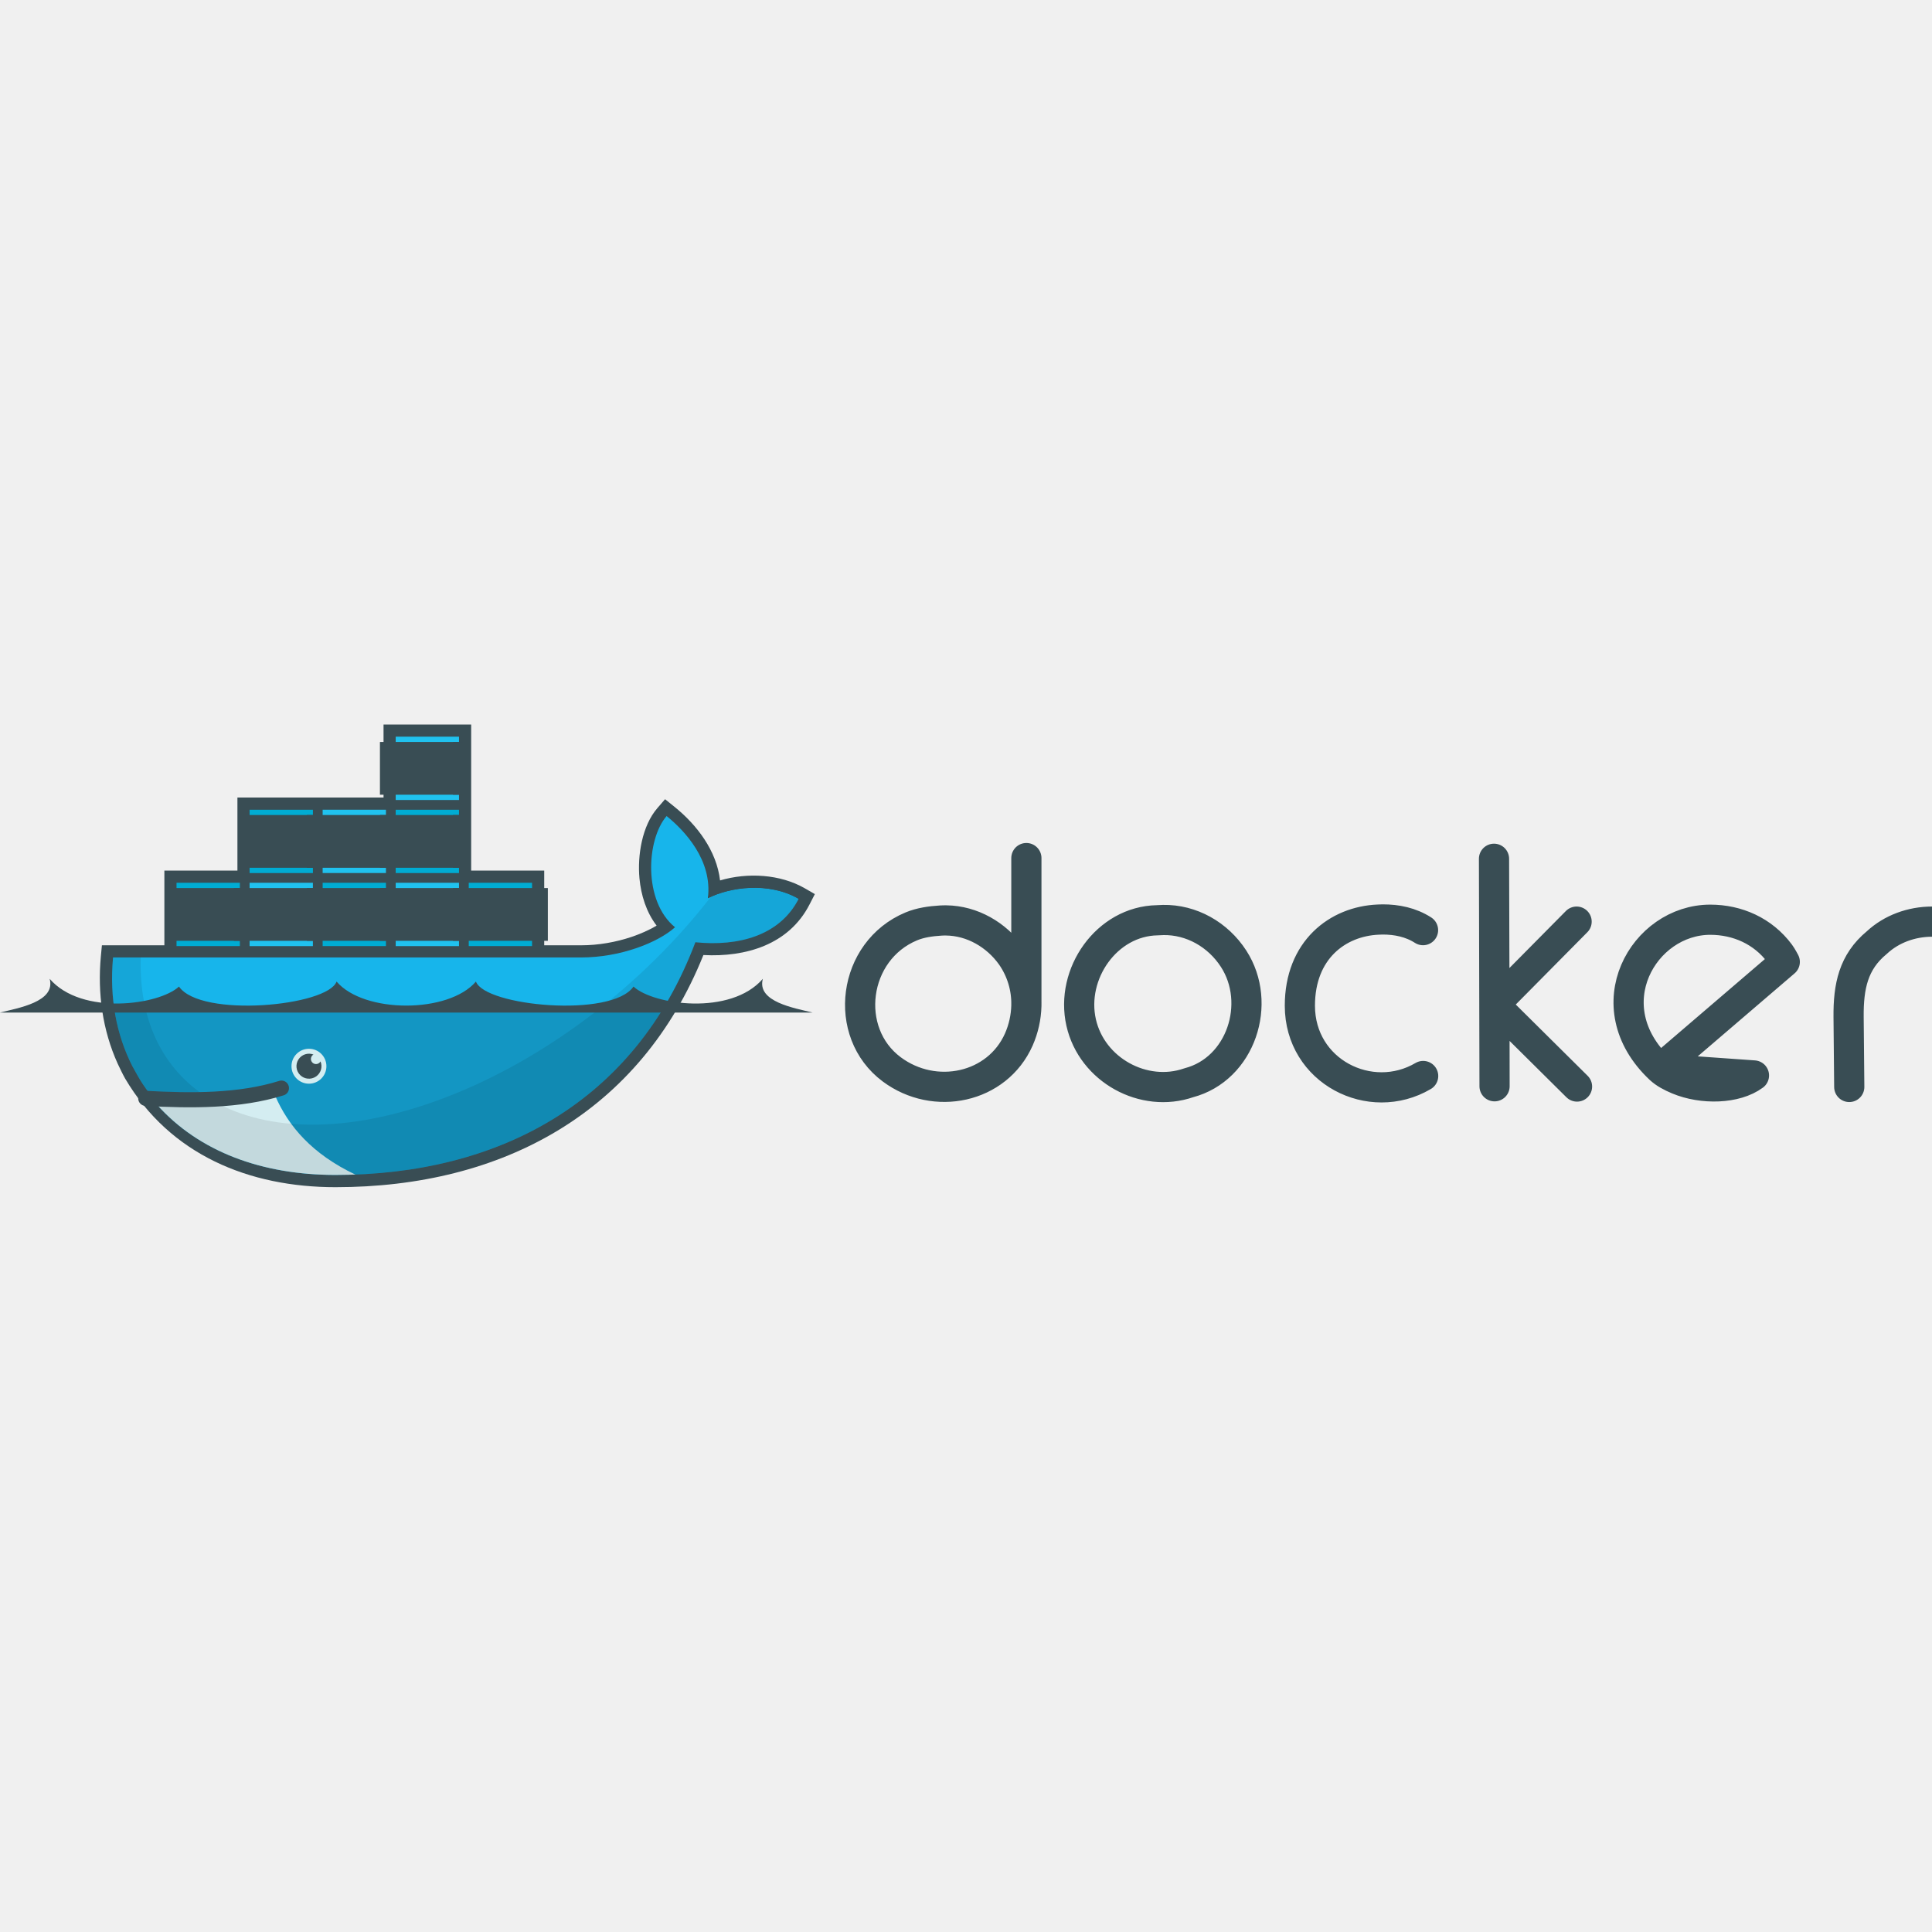
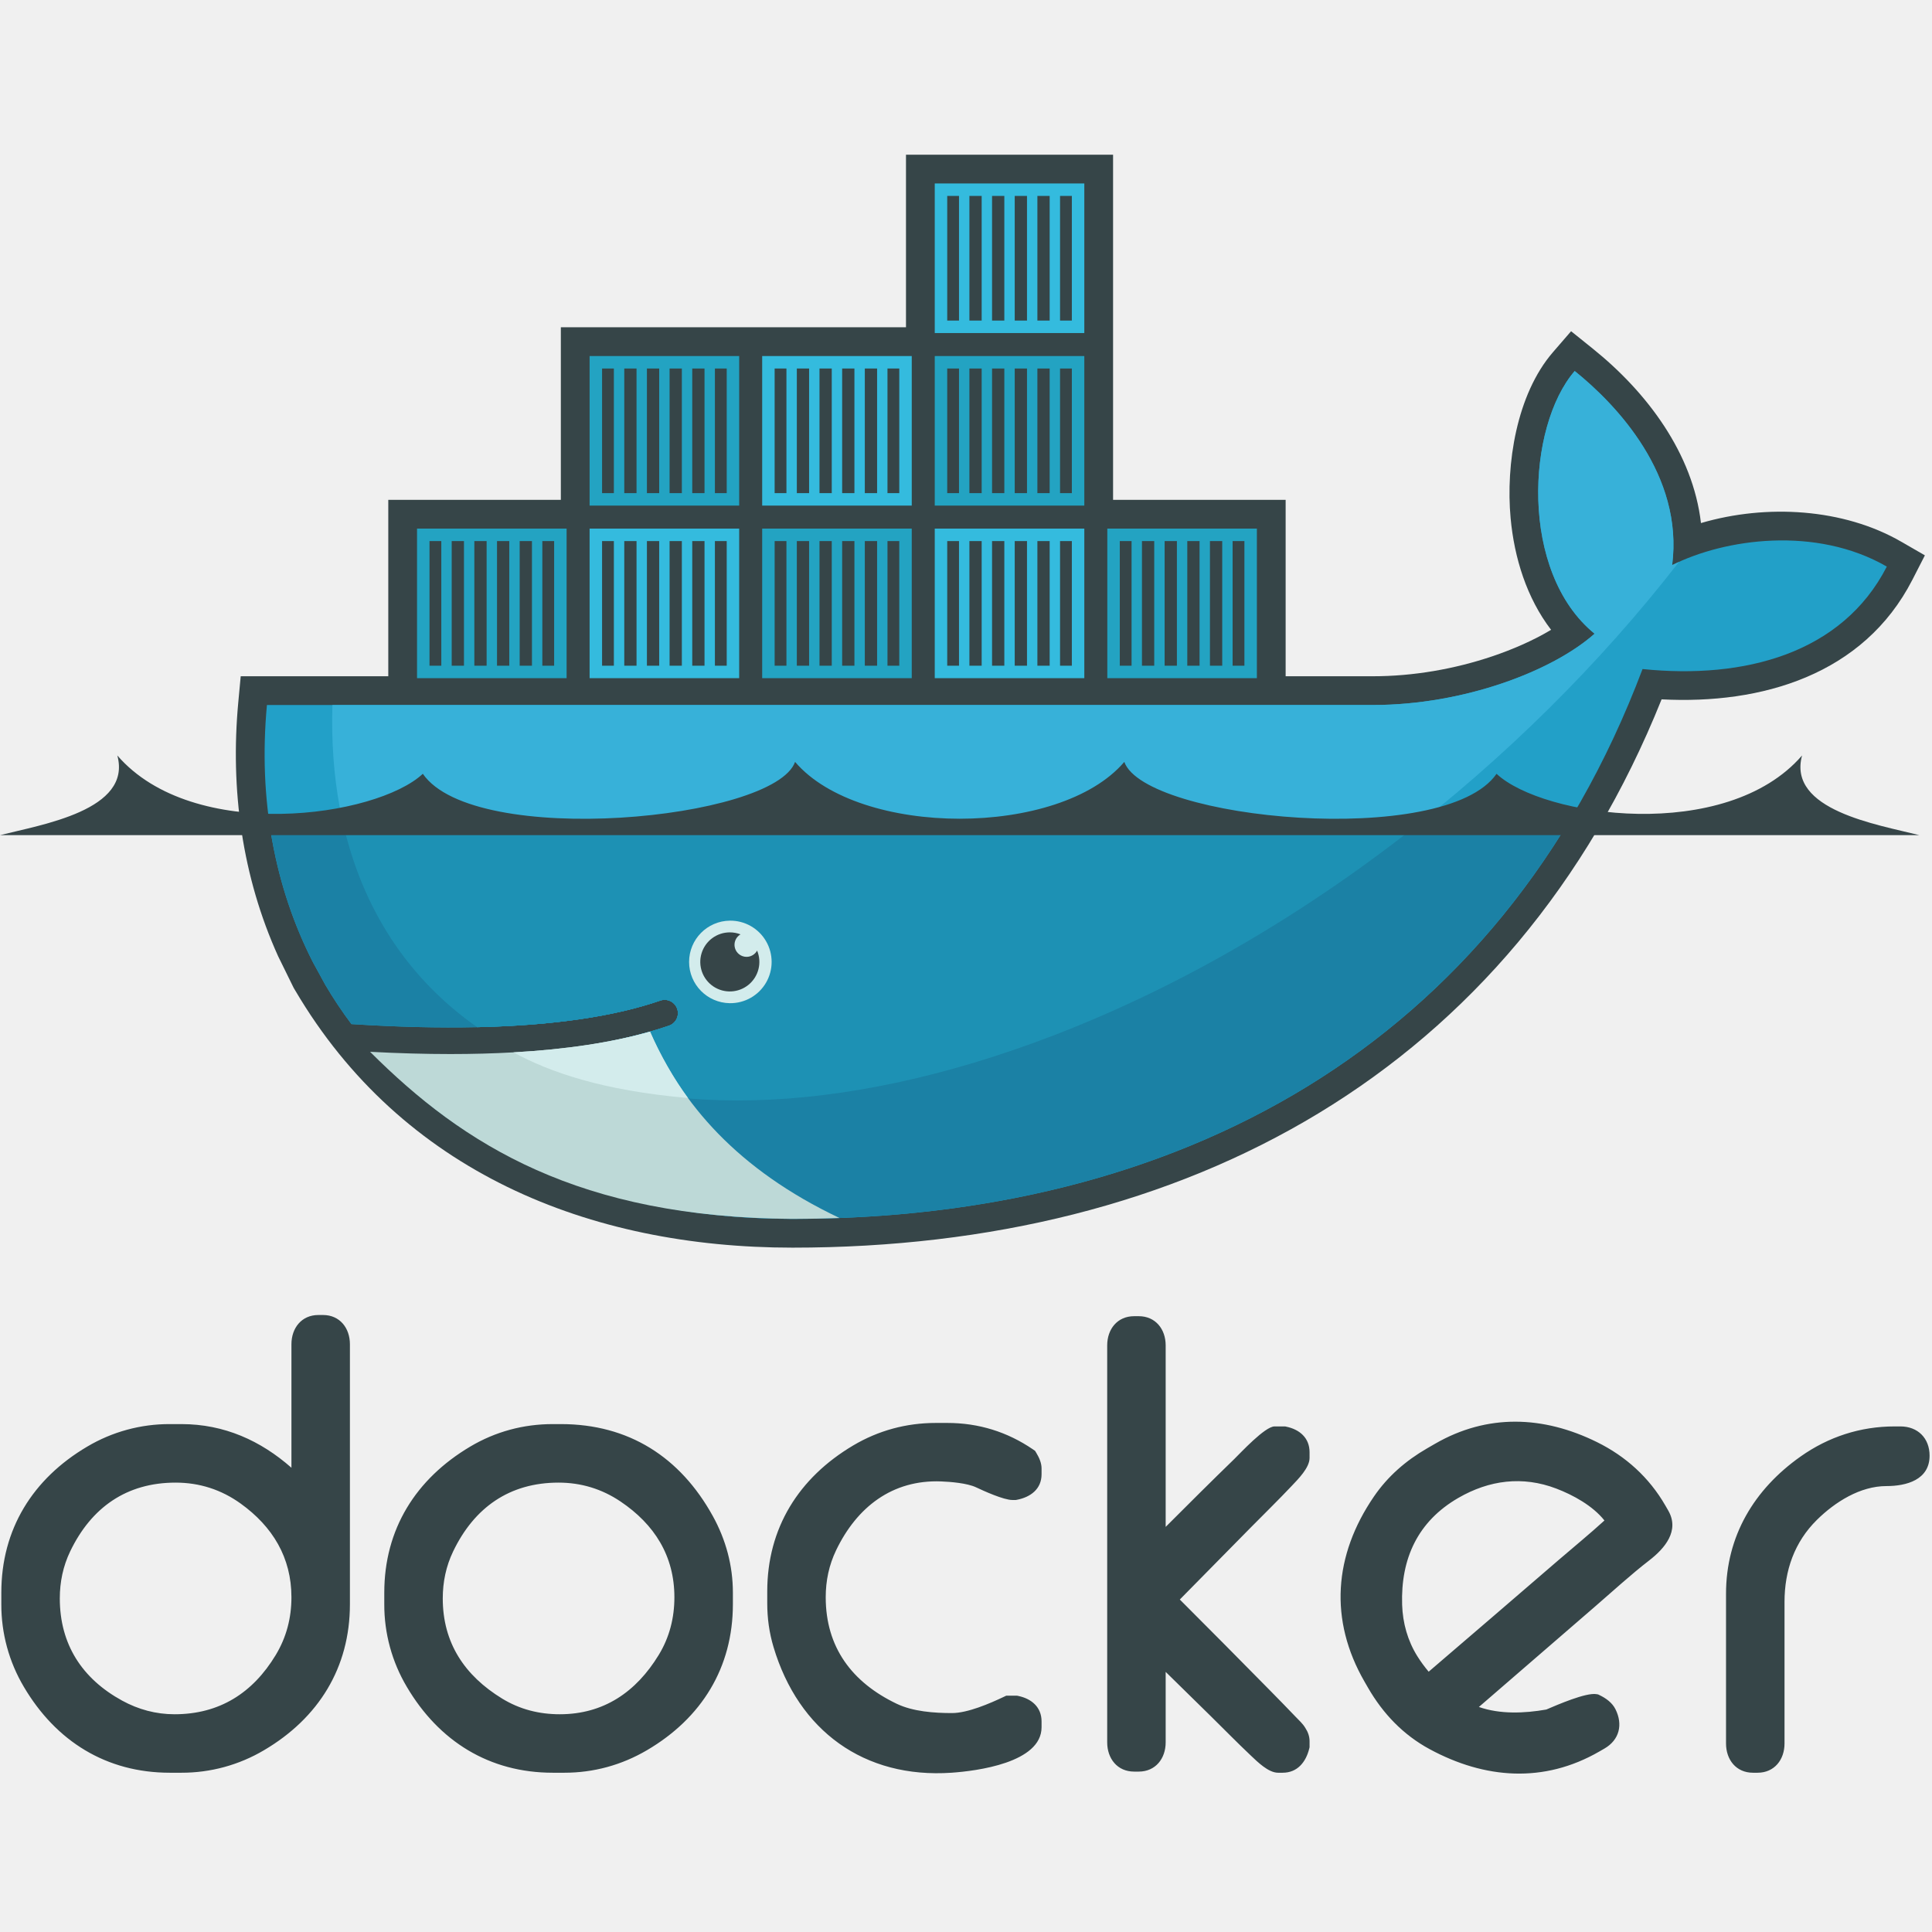
- <svg xmlns="http://www.w3.org/2000/svg" width="800px" height="800px" viewBox="0 0 64 64" fill="none">
-   <g clip-path="url(#a)">
-     <path d="m49.505 33.28.004 2.704-.018-7.536.014 4.831zm0 0 2.722-2.75m-2.722 2.75 2.736 2.713M34 33.315a2.762 2.762 0 0 0-.497-1.652c-.492-.691-1.288-1.163-2.162-1.173-.059 0-.116 0-.175.004-.346.021-.68.07-.976.193-1.948.81-2.293 3.514-.65 4.737 1.423 1.06 3.493.627 4.21-.99a2.97 2.97 0 0 0 .25-1.119zm0 0v-4.89m13.14 2.387c-.404-.26-.874-.355-1.34-.354-.05 0-.102.003-.147.005-1.346.058-2.593 1.008-2.593 2.852 0 2.18 2.337 3.357 4.084 2.329m7.845-.237 4.134-3.543s-.1-.19-.166-.277c-.556-.747-1.406-1.12-2.302-1.12-2.212 0-3.871 2.861-1.666 4.94zm0 0c.153.143.363.256.596.353.81.338 1.917.31 2.517-.134l-3.113-.22zM64 30.53c-.68.002-1.341.24-1.832.698-.773.639-.94 1.445-.931 2.463l.022 2.316m-22.735-5.53c-.063 0-.125.007-.188.008-1.678.03-2.888 1.774-2.521 3.39.357 1.575 2.078 2.508 3.564 1.993 1.732-.454 2.438-2.634 1.487-4.107-.52-.805-1.401-1.303-2.342-1.285z" stroke="#394D54" stroke-linecap="round" stroke-linejoin="round" />
-     <path d="M15.608 28.84h2.42v2.474h1.224c.565 0 1.146-.101 1.681-.282.263-.09.558-.214.818-.37-.342-.446-.516-1.009-.568-1.564-.07-.755.083-1.738.594-2.329l.254-.294.303.244c.764.613 1.405 1.47 1.519 2.446.918-.27 1.997-.206 2.807.261l.333.192-.175.341c-.685 1.338-2.117 1.752-3.517 1.678-2.096 5.219-6.657 7.69-12.187 7.69-2.858 0-5.48-1.069-6.972-3.604-.088-.157-.163-.322-.242-.484-.505-1.116-.672-2.338-.559-3.56l.035-.365h2.069V28.84h2.42v-2.42h4.84V24h2.903v4.84" fill="#394D54" />
-     <mask id="b" mask-type="alpha" maskUnits="userSpaceOnUse" x="3" y="24" width="24" height="15">
-       <path d="M8.043 24.212v4.868H5.715v2.434h-1.95c-.008.07-.014.14-.021.211-.122 1.327.11 2.55.641 3.595l.179.321c.107.192.232.373.364.55.131.175.178.272.261.39 1.406 1.58 3.503 2.34 5.923 2.34 5.36 0 9.91-2.374 11.923-7.708 1.428.146 2.798-.22 3.422-1.439-.994-.574-2.273-.39-3.01-.02l1.952-5.543-7.62 4.869h-2.434v-4.868H8.043z" fill="#ffffff" />
-     </mask>
-     <g mask="url(#b)">
-       <path d="M13.108 24.403h2.097v2.098h-2.097v-2.098z" fill="#20C2EF" />
-       <path d="M13.366 26.326v-1.748 1.748zm.314 0v-1.748 1.748zm.318 0v-1.748 1.748zm.318 0v-1.748 1.748zm.317 0v-1.748 1.748zm.315 0v-1.748 1.748z" fill="#000000" />
-       <path d="M14.948 26.326v-1.748m-1.582 1.748v-1.748 1.748zm.314 0v-1.748 1.748zm.318 0v-1.748 1.748zm.318 0v-1.748 1.748zm.317 0v-1.748 1.748z" stroke="#394D54" stroke-width="1.56" />
-       <path d="M15.528 26.5h2.097v-2.097h-2.097v2.098z" fill="#00ACD3" />
-       <path d="M15.785 24.578v1.748-1.748zm.315 0v1.748-1.748zm.318 0v1.748-1.748zm.317 0v1.748-1.748zm.318 0v1.748-1.748zm.315 0v1.748-1.748z" fill="#000000" />
-       <path d="M17.368 24.578v1.748m-1.583-1.748v1.748-1.748zm.315 0v1.748-1.748zm.318 0v1.748-1.748zm.317 0v1.748-1.748zm.318 0v1.748-1.748z" stroke="#394D54" stroke-width="1.56" />
-       <path d="M3.428 26.824h2.098v2.097H3.428v-2.097z" fill="#00ACD3" />
-       <path d="M3.428 29.243h2.098v2.098H3.428v-2.098z" fill="#20C2EF" />
-       <path d="M3.686 28.746v-1.748 1.748zm.314 0v-1.748 1.748zm.318 0v-1.748 1.748zm.318 0v-1.748 1.748zm.318 0v-1.748 1.748zm.314 0v-1.748 1.748z" fill="#000000" />
-       <path d="M5.268 28.746v-1.748m-1.582 1.748v-1.748 1.748zm.314 0v-1.748 1.748zm.318 0v-1.748 1.748zm.318 0v-1.748 1.748zm.318 0v-1.748 1.748z" stroke="#394D54" stroke-width="1.56" />
-       <path d="M3.686 31.166v-1.748 1.748zm.314 0v-1.748 1.748zm.318 0v-1.748 1.748zm.318 0v-1.748 1.748zm.318 0v-1.748 1.748zm.314 0v-1.748 1.748z" fill="#000000" />
-       <path d="M5.268 31.166v-1.748m-1.582 1.748v-1.748 1.748zm.314 0v-1.748 1.748zm.318 0v-1.748 1.748zm.318 0v-1.748 1.748zm.318 0v-1.748 1.748z" stroke="#394D54" stroke-width="1.56" />
-       <path d="M5.848 31.34h2.098v-2.097H5.848v2.097z" fill="#00ACD3" />
-       <path d="M5.848 28.92h2.098v-2.097H5.848v2.097z" fill="#20C2EF" />
-       <path d="M6.106 29.418v1.748-1.748zm.314 0v1.748-1.748zm.318 0v1.748-1.748zm.318 0v1.748-1.748zm.318 0v1.748-1.748zm.314 0v1.748-1.748z" fill="#000000" />
-       <path d="M7.688 29.418v1.748m-1.582-1.748v1.748-1.748zm.314 0v1.748-1.748zm.318 0v1.748-1.748zm.318 0v1.748-1.748zm.318 0v1.748-1.748z" stroke="#394D54" stroke-width="1.56" />
-       <path d="M6.106 26.998v1.748-1.748zm.314 0v1.748-1.748zm.318 0v1.748-1.748zm.318 0v1.748-1.748zm.318 0v1.748-1.748zm.314 0v1.748-1.748z" fill="#000000" />
-       <path d="M7.688 26.998v1.748m-1.582-1.748v1.748-1.748zm.314 0v1.748-1.748zm.318 0v1.748-1.748zm.318 0v1.748-1.748zm.318 0v1.748-1.748z" stroke="#394D54" stroke-width="1.56" />
-       <path d="M8.268 26.824h2.098v2.097H8.268v-2.097z" fill="#00ACD3" />
-       <path d="M8.268 29.243h2.097v2.098H8.268v-2.098z" fill="#20C2EF" />
-       <path d="M8.526 28.746v-1.748 1.748zm.314 0v-1.748 1.748zm.318 0v-1.748 1.748zm.318 0v-1.748 1.748zm.318 0v-1.748 1.748zm.314 0v-1.748 1.748z" fill="#000000" />
-       <path d="M10.108 28.746v-1.748m-1.582 1.748v-1.748 1.748zm.314 0v-1.748 1.748zm.318 0v-1.748 1.748zm.318 0v-1.748 1.748zm.318 0v-1.748 1.748z" stroke="#394D54" stroke-width="1.56" />
-       <path d="M8.526 31.166v-1.748 1.748zm.314 0v-1.748 1.748zm.318 0v-1.748 1.748zm.318 0v-1.748 1.748zm.318 0v-1.748 1.748zm.314 0v-1.748 1.748z" fill="#000000" />
-       <path d="M10.108 31.166v-1.748m-1.582 1.748v-1.748 1.748zm.314 0v-1.748 1.748zm.318 0v-1.748 1.748zm.318 0v-1.748 1.748zm.318 0v-1.748 1.748z" stroke="#394D54" stroke-width="1.56" />
-       <path d="M10.688 31.34h2.097v-2.097h-2.097v2.097z" fill="#00ACD3" />
-       <path d="M10.688 28.92h2.097v-2.097h-2.097v2.097z" fill="#20C2EF" />
-       <path d="M10.946 29.418v1.748-1.748zm.314 0v1.748-1.748zm.318 0v1.748-1.748zm.318 0v1.748-1.748zm.317 0v1.748-1.748zm.315 0v1.748-1.748z" fill="#000000" />
-       <path d="M12.528 29.418v1.748m-1.582-1.748v1.748-1.748zm.314 0v1.748-1.748zm.318 0v1.748-1.748zm.318 0v1.748-1.748zm.317 0v1.748-1.748z" stroke="#394D54" stroke-width="1.56" />
-       <path d="M10.946 26.998v1.748-1.748zm.314 0v1.748-1.748zm.318 0v1.748-1.748zm.318 0v1.748-1.748zm.317 0v1.748-1.748zm.315 0v1.748-1.748z" fill="#000000" />
-       <path d="M12.528 26.998v1.748m-1.582-1.748v1.748-1.748zm.314 0v1.748-1.748zm.318 0v1.748-1.748zm.318 0v1.748-1.748zm.317 0v1.748-1.748z" stroke="#394D54" stroke-width="1.56" />
-       <path d="M13.108 26.824h2.097v2.097h-2.097v-2.097z" fill="#00ACD3" />
-       <path d="M13.108 29.243h2.097v2.098h-2.097v-2.098z" fill="#20C2EF" />
-       <path d="M13.366 28.746v-1.748 1.748zm.314 0v-1.748 1.748zm.318 0v-1.748 1.748zm.318 0v-1.748 1.748zm.317 0v-1.748 1.748zm.315 0v-1.748 1.748z" fill="#000000" />
-       <path d="M14.948 28.746v-1.748m-1.582 1.748v-1.748 1.748zm.314 0v-1.748 1.748zm.318 0v-1.748 1.748zm.318 0v-1.748 1.748zm.317 0v-1.748 1.748z" stroke="#394D54" stroke-width="1.56" />
-       <path d="M13.366 31.166v-1.748 1.748zm.314 0v-1.748 1.748zm.318 0v-1.748 1.748zm.318 0v-1.748 1.748zm.317 0v-1.748 1.748zm.315 0v-1.748 1.748z" fill="#000000" />
-       <path d="M14.948 31.166v-1.748m-1.582 1.748v-1.748 1.748zm.314 0v-1.748 1.748zm.318 0v-1.748 1.748zm.318 0v-1.748 1.748zm.317 0v-1.748 1.748z" stroke="#394D54" stroke-width="1.56" />
-       <path d="M15.528 31.34h2.097v-2.097h-2.097v2.097z" fill="#00ACD3" />
-       <path d="M15.528 28.92h2.097v-2.097h-2.097v2.097z" fill="#20C2EF" />
-       <path d="M15.785 29.418v1.748-1.748zm.315 0v1.748-1.748zm.318 0v1.748-1.748zm.317 0v1.748-1.748zm.318 0v1.748-1.748zm.315 0v1.748-1.748z" fill="#000000" />
-       <path d="M17.368 29.418v1.748m-1.583-1.748v1.748-1.748zm.315 0v1.748-1.748zm.318 0v1.748-1.748zm.317 0v1.748-1.748zm.318 0v1.748-1.748z" stroke="#394D54" stroke-width="1.56" />
-       <path d="M15.785 26.998v1.748-1.748zm.315 0v1.748-1.748zm.318 0v1.748-1.748zm.317 0v1.748-1.748zm.318 0v1.748-1.748zm.315 0v1.748-1.748z" fill="#000000" />
-       <path d="M17.368 26.998v1.748m-1.583-1.748v1.748-1.748zm.315 0v1.748-1.748zm.318 0v1.748-1.748zm.317 0v1.748-1.748zm.318 0v1.748-1.748z" stroke="#394D54" stroke-width="1.56" />
-     </g>
-     <mask id="c" mask-type="alpha" maskUnits="userSpaceOnUse" x="3" y="24" width="24" height="15">
-       <path d="M8.043 24.212v4.868H5.715v2.434h-1.95c-.008.07-.014.14-.021.211-.122 1.327.11 2.55.641 3.595l.179.321c.107.192.232.373.364.55.131.175.178.272.261.39 1.406 1.58 3.503 2.34 5.923 2.34 5.36 0 9.91-2.374 11.923-7.708 1.428.146 2.798-.22 3.422-1.439-.994-.574-2.273-.39-3.01-.02l1.952-5.543-7.62 4.869h-2.434v-4.868H8.043z" fill="#ffffff" />
-     </mask>
-     <g mask="url(#c)">
-       <path d="M23.449 29.755c.162-1.261-.782-2.252-1.367-2.722-.674.78-.78 2.823.279 3.684-.59.524-1.835 1-3.109 1H3.598c-.124 1.33 0 7.734 0 7.734h22.965l-.104-9.675c-.995-.574-2.274-.391-3.01-.021" fill="#17B5EB" />
-     </g>
-     <mask id="d" mask-type="alpha" maskUnits="userSpaceOnUse" x="3" y="24" width="24" height="15">
-       <path d="M8.043 24.212v4.868H5.715v2.434h-1.95c-.008.07-.014.14-.021.211-.122 1.327.11 2.55.641 3.595l.179.321c.107.192.232.373.364.55.131.175.178.272.261.39 1.406 1.58 3.503 2.34 5.923 2.34 5.36 0 9.91-2.374 11.923-7.708 1.428.146 2.798-.22 3.422-1.439-.994-.574-2.273-.39-3.01-.02l1.952-5.543-7.62 4.869h-2.434v-4.868H8.043z" fill="#ffffff" />
-     </mask>
-     <g mask="url(#d)">
-       <path d="M3.598 33.419v6.032h22.965v-6.032" fill="#000000" fill-opacity=".17" />
-     </g>
-     <mask id="e" mask-type="alpha" maskUnits="userSpaceOnUse" x="3" y="24" width="24" height="15">
-       <path d="M8.043 24.212v4.868H5.715v2.434h-1.95c-.008.07-.014.14-.021.211-.122 1.327.11 2.55.641 3.595l.179.321c.107.192.232.373.364.55.131.175.178.272.261.39 1.406 1.58 3.503 2.34 5.923 2.34 5.36 0 9.91-2.374 11.923-7.708 1.428.146 2.798-.22 3.422-1.439-.994-.574-2.273-.39-3.01-.02l1.952-5.543-7.62 4.869h-2.434v-4.868H8.043z" fill="#ffffff" />
-     </mask>
-     <g mask="url(#e)">
-       <path d="M11.772 38.91c-1.433-.68-2.22-1.604-2.657-2.613l-4.353.19 2.223 2.964 4.787-.54z" fill="#D4EDF1" />
-     </g>
-     <mask id="f" mask-type="alpha" maskUnits="userSpaceOnUse" x="3" y="24" width="24" height="15">
-       <path d="M8.043 24.212v4.868H5.715v2.434h-1.95c-.008.07-.014.14-.021.211-.122 1.327.11 2.55.641 3.595l.179.321c.107.192.232.373.364.55.131.175.178.272.261.39 1.406 1.58 3.503 2.34 5.923 2.34 5.36 0 9.91-2.374 11.923-7.708 1.428.146 2.798-.22 3.422-1.439-.994-.574-2.273-.39-3.01-.02l1.952-5.543-7.62 4.869h-2.434v-4.868H8.043z" fill="#ffffff" />
-     </mask>
-     <g mask="url(#f)">
-       <path d="M23.547 29.708v.003c-2.208 2.846-5.374 5.332-8.774 6.638-3.032 1.165-5.676 1.17-7.5.235-.197-.111-.39-.235-.583-.351-1.337-.935-2.09-2.48-2.027-4.518H3.598v7.736h22.965V29.29h-2.645l-.37.417z" fill="#000000" fill-opacity=".085" />
-     </g>
-     <path d="M4.828 36.385c1.5.082 3.1.097 4.495-.34" stroke="#394D54" stroke-width=".5" stroke-linecap="round" />
-     <path d="M10.813 35.32a.578.578 0 1 1-1.157 0 .578.578 0 0 1 1.157 0z" fill="#D4EDF1" />
-     <path d="M10.384 34.933a.169.169 0 1 0 .233.227.414.414 0 1 1-.233-.227zM0 33.542h26.915c-.586-.149-1.854-.35-1.645-1.118-1.065 1.233-3.635.865-4.284.257-.722 1.048-4.927.65-5.22-.166-.905 1.062-3.711 1.062-4.617 0-.293.816-4.497 1.214-5.22.166-.648.608-3.218.976-4.284-.257.21.768-1.059.97-1.645 1.118z" fill="#394D54" />
+ <svg xmlns="http://www.w3.org/2000/svg" width="800px" height="800px" viewBox="0 -20.5 256 256">
+   <g fill="none" fill-rule="evenodd">
+     <path d="M38.617 173.984v-16.362c0-2.15 1.344-3.877 3.57-3.877h.616c2.225 0 3.563 1.729 3.563 3.877v34.447c0 8.4-4.15 15.084-11.382 19.342a21.374 21.374 0 0 1-10.945 2.985h-1.537c-8.402 0-15.077-4.153-19.342-11.38a21.314 21.314 0 0 1-2.984-10.947v-1.535c0-8.403 4.152-15.083 11.378-19.349a21.298 21.298 0 0 1 10.948-2.985h1.537c5.686 0 10.51 2.204 14.578 5.784zM7.924 191.3c0 6.068 2.941 10.63 8.258 13.54 2.15 1.176 4.484 1.808 6.937 1.808 5.956 0 10.374-2.81 13.421-7.857 1.417-2.348 2.077-4.917 2.077-7.648 0-5.26-2.49-9.365-6.729-12.414-2.57-1.848-5.463-2.775-8.618-2.775-6.492 0-11.164 3.28-13.968 9.106-.946 1.97-1.378 4.061-1.378 6.24zm65.324-23.1h1.074c8.978 0 15.806 4.355 20.133 12.192 1.73 3.135 2.656 6.557 2.656 10.142v1.535c0 8.4-4.142 15.093-11.385 19.343-3.353 1.967-7.057 2.984-10.943 2.984h-1.535c-8.402 0-15.079-4.153-19.342-11.38a21.316 21.316 0 0 1-2.987-10.947v-1.535c0-8.404 4.169-15.062 11.377-19.347 3.351-1.991 7.058-2.987 10.952-2.987zm-14.58 23.1c0 5.89 2.89 10.223 7.865 13.27 2.336 1.43 4.909 2.078 7.638 2.078 5.82 0 10.122-2.951 13.116-7.863 1.428-2.342 2.074-4.915 2.074-7.642 0-5.477-2.638-9.661-7.148-12.693-2.471-1.663-5.222-2.496-8.198-2.496-6.492 0-11.164 3.28-13.967 9.106-.948 1.97-1.38 4.061-1.38 6.24zm70.656-14.727c-1.17-.548-3.36-.73-4.624-.778-6.474-.244-11.158 3.402-13.906 9.113-.949 1.97-1.382 4.055-1.382 6.235 0 6.637 3.485 11.284 9.409 14.117 2.164 1.034 4.958 1.23 7.323 1.23 2.08 0 5.02-1.274 6.866-2.151l.32-.152h1.433l.158.032c1.762.367 3.092 1.484 3.092 3.38v.767c0 4.718-8.622 5.798-11.912 6.028-11.61.803-20.293-5.573-23.603-16.647-.575-1.923-.834-3.833-.834-5.837v-1.533c0-8.403 4.17-15.059 11.377-19.34 3.351-1.99 7.057-2.99 10.95-2.99h1.536c4.13 0 7.934 1.173 11.344 3.502l.28.194.177.292c.368.61.685 1.316.685 2.042v.767c0 1.978-1.48 3.042-3.266 3.386l-.148.026h-.458c-1.156 0-3.785-1.197-4.817-1.683zm25.134 5.247c3.01-3.014 6.03-6.022 9.085-8.986.851-.827 4.074-4.327 5.343-4.327h1.388l.158.033c1.768.367 3.092 1.486 3.092 3.386v.766c0 1.296-1.518 2.802-2.355 3.689-1.78 1.887-3.654 3.712-5.476 5.56l-9.362 9.504c4.031 4.04 8.058 8.083 12.056 12.154a313.304 313.304 0 0 1 3.301 3.396c.385.405.953.909 1.276 1.47.347.526.56 1.119.56 1.752v.8l-.045.185c-.435 1.768-1.557 3.194-3.516 3.194h-.617c-1.282 0-2.73-1.45-3.608-2.279-1.81-1.706-3.557-3.5-5.331-5.243l-5.949-5.84v9.334c0 2.15-1.346 3.878-3.569 3.878h-.61c-2.226 0-3.57-1.728-3.57-3.878v-52.596c0-2.15 1.345-3.87 3.57-3.87h.61c2.223 0 3.569 1.72 3.569 3.87v24.048zm96.577-13.313h.77c2.324 0 3.875 1.566 3.875 3.877 0 3.208-3.067 4.029-5.72 4.029-3.48 0-6.803 2.107-9.202 4.47-2.991 2.949-4.3 6.726-4.3 10.878v18.759c0 2.15-1.343 3.876-3.57 3.876h-.612c-2.227 0-3.569-1.725-3.569-3.876v-19.836c0-7.617 3.708-13.835 9.89-18.196 3.691-2.605 7.919-3.98 12.438-3.98zm-55.074 37.176c2.82.985 6.035.844 8.928.34 1.48-.629 5.264-2.28 6.656-2.038l.217.037.2.098c.85.412 1.661.995 2.095 1.86 1.014 2.027.527 4.065-1.465 5.216l-.663.383c-7.35 4.242-15.168 3.654-22.495-.308-3.503-1.894-6.183-4.705-8.16-8.132l-.462-.801c-4.719-8.172-4.082-16.768 1.24-24.539 1.837-2.686 4.238-4.761 7.045-6.384l1.062-.613c6.922-3.996 14.341-3.722 21.45-.215 3.823 1.886 6.92 4.697 9.054 8.394l.384.666c1.55 2.686-.458 5.026-2.531 6.626-2.406 1.856-4.835 4.09-7.141 6.08-5.142 4.439-10.276 8.888-15.414 13.33zm-6.655-4.674c5.75-4.93 11.502-9.865 17.237-14.816 1.96-1.69 4.109-3.444 6.053-5.221-1.56-1.966-4.166-3.383-6.38-4.228-4.47-1.703-8.877-1.131-12.976 1.235-5.365 3.098-7.65 8.031-7.45 14.17.08 2.418.73 4.748 2.013 6.805.452.725.957 1.406 1.503 2.055zM147.488 45.732h22.866v23.375h11.561c5.34 0 10.831-.951 15.887-2.664 2.485-.843 5.273-2.015 7.724-3.49-3.228-4.214-4.876-9.535-5.36-14.78-.66-7.135.78-16.421 5.608-22.005l2.404-2.78 2.864 2.303c7.211 5.793 13.276 13.889 14.345 23.118 8.683-2.554 18.878-1.95 26.531 2.467l3.14 1.812-1.652 3.226C246.933 68.946 233.4 72.86 220.17 72.167c-19.797 49.309-62.898 72.653-115.157 72.653-27 0-51.77-10.093-65.876-34.047l-.231-.39-2.055-4.182c-4.768-10.544-6.352-22.095-5.278-33.637l.323-3.457H51.45V45.732h22.865V22.866h45.733V0h27.44v45.732" fill="#364548" />
+     <path d="M221.57 54.38c1.533-11.916-7.384-21.275-12.914-25.719-6.373 7.368-7.363 26.678 2.635 34.808-5.58 4.956-17.337 9.448-29.376 9.448H35.37c-1.17 12.567 1.036 24.14 6.075 34.045l1.667 3.05a56.536 56.536 0 0 0 3.455 5.184c6.025.387 11.58.52 16.662.408h.002c9.987-.22 18.136-1.4 24.312-3.54a1.761 1.761 0 0 1 1.153 3.326c-.822.286-1.678.552-2.562.805h-.003c-4.863 1.389-10.078 2.323-16.806 2.738.4.007-.416.06-.418.06-.229.015-.517.048-.747.06-2.648.149-5.506.18-8.428.18-3.196 0-6.343-.06-9.862-.24l-.09.06c12.21 13.724 31.302 21.955 55.234 21.955 50.648 0 93.608-22.452 112.632-72.857 13.496 1.385 26.467-2.057 32.367-13.575-9.398-5.423-21.484-3.694-28.443-.196" fill="#22A0C8" />
+     <path d="M221.57 54.38c1.533-11.916-7.384-21.275-12.914-25.719-6.373 7.368-7.363 26.678 2.635 34.808-5.58 4.956-17.337 9.448-29.376 9.448H44.048c-.598 19.246 6.544 33.855 19.18 42.687h.003c9.987-.22 18.136-1.4 24.312-3.54a1.761 1.761 0 0 1 1.153 3.326c-.822.286-1.678.552-2.562.805h-.003c-4.863 1.389-10.526 2.443-17.254 2.858-.002 0-.163-.155-.165-.155 17.237 8.842 42.23 8.81 70.885-2.197 32.13-12.344 62.029-35.86 82.89-62.757-.314.142-.62.287-.917.436" fill="#37B1D9" />
+     <path d="M35.645 88.186c.91 6.732 2.88 13.035 5.8 18.776l1.667 3.05a56.432 56.432 0 0 0 3.455 5.184c6.026.387 11.581.52 16.664.408 9.987-.22 18.136-1.4 24.312-3.54a1.761 1.761 0 0 1 1.153 3.326c-.822.286-1.678.552-2.562.805h-.003c-4.863 1.389-10.496 2.383-17.224 2.799-.231.014-.634.017-.867.03-2.646.148-5.475.239-8.398.239-3.195 0-6.463-.061-9.98-.24 12.21 13.724 31.42 21.985 55.352 21.985 43.36 0 81.084-16.458 102.979-52.822H35.645" fill="#1B81A5" />
+     <path d="M45.367 88.186c2.592 11.82 8.821 21.099 17.864 27.418 9.987-.22 18.136-1.4 24.312-3.54a1.761 1.761 0 0 1 1.153 3.326c-.822.286-1.678.552-2.562.805h-.003c-4.863 1.389-10.615 2.383-17.344 2.799 17.236 8.84 42.157 8.713 70.81-2.293 17.334-6.66 34.017-16.574 48.984-28.515H45.367" fill="#1D91B4" />
+     <path d="M55.26 49.543h19.818v19.818H55.26V49.543zm1.651 1.652h1.564V67.71h-1.564V51.195zm2.94 0h1.627V67.71h-1.626V51.195zm3.002 0h1.627V67.71h-1.627V51.195zm3.004 0h1.626V67.71h-1.626V51.195zm3.003 0h1.626V67.71H68.86V51.195zm3.002 0h1.565V67.71h-1.565V51.195zM78.126 26.677h19.819v19.817h-19.82V26.677zm1.652 1.652h1.563v16.514h-1.563V28.329zm2.94 0h1.626v16.514h-1.625V28.329zm3.002 0h1.626v16.514H85.72V28.329zm3.003 0h1.626v16.514h-1.626V28.329zm3.003 0h1.627v16.514h-1.627V28.329zm3.002 0h1.566v16.514h-1.566V28.329z" fill="#23A3C2" />
+     <path d="M78.126 49.543h19.819v19.818h-19.82V49.543zm1.652 1.652h1.563V67.71h-1.563V51.195zm2.94 0h1.626V67.71h-1.625V51.195zm3.002 0h1.626V67.71H85.72V51.195zm3.003 0h1.626V67.71h-1.626V51.195zm3.003 0h1.627V67.71h-1.627V51.195zm3.002 0h1.566V67.71h-1.566V51.195z" fill="#34BBDE" />
+     <path d="M100.993 49.543h19.818v19.818h-19.818V49.543zm1.651 1.652h1.563V67.71h-1.563V51.195zm2.94 0h1.626V67.71h-1.626V51.195zm3.003 0h1.626V67.71h-1.626V51.195zm3.003 0h1.626V67.71h-1.626V51.195zm3.002 0h1.628V67.71h-1.628V51.195zm3.003 0h1.564V67.71h-1.564V51.195z" fill="#23A3C2" />
+     <path d="M100.993 26.677h19.818v19.817h-19.818V26.677zm1.651 1.652h1.563v16.514h-1.563V28.329zm2.94 0h1.626v16.514h-1.626V28.329zm3.003 0h1.626v16.514h-1.626V28.329zm3.003 0h1.626v16.514h-1.626V28.329zm3.002 0h1.628v16.514h-1.628V28.329zm3.003 0h1.564v16.514h-1.564V28.329zM123.859 49.543h19.818v19.818h-19.818V49.543zm1.652 1.652h1.563V67.71h-1.563V51.195zm2.94 0h1.626V67.71h-1.626V51.195zm3.002 0h1.626V67.71h-1.626V51.195zm3.003 0h1.627V67.71h-1.627V51.195zm3.003 0h1.627V67.71h-1.627V51.195zm3.003 0h1.564V67.71h-1.564V51.195z" fill="#34BBDE" />
+     <path d="M123.859 26.677h19.818v19.817h-19.818V26.677zm1.652 1.652h1.563v16.514h-1.563V28.329zm2.94 0h1.626v16.514h-1.626V28.329zm3.002 0h1.626v16.514h-1.626V28.329zm3.003 0h1.627v16.514h-1.627V28.329zm3.003 0h1.627v16.514h-1.627V28.329zm3.003 0h1.564v16.514h-1.564V28.329z" fill="#23A3C2" />
+     <path d="M123.859 3.81h19.818V23.63h-19.818V3.81zm1.652 1.651h1.563v16.516h-1.563V5.46zm2.94 0h1.626v16.516h-1.626V5.46zm3.002 0h1.626v16.516h-1.626V5.46zm3.003 0h1.627v16.516h-1.627V5.46zm3.003 0h1.627v16.516h-1.627V5.46zm3.003 0h1.564v16.516h-1.564V5.46z" fill="#34BBDE" />
+     <path d="M146.725 49.543h19.818v19.818h-19.818V49.543zm1.65 1.652h1.565V67.71h-1.564V51.195zm2.94 0h1.627V67.71h-1.626V51.195zm3.004 0h1.627V67.71h-1.627V51.195zm3.002 0h1.627V67.71h-1.627V51.195zm3.004 0h1.626V67.71h-1.626V51.195zm3.002 0h1.564V67.71h-1.564V51.195z" fill="#23A3C2" />
+     <path d="M96.704 101.492a5.468 5.468 0 1 1-.002 10.935 5.468 5.468 0 0 1 .002-10.935" fill="#D3ECEC" />
+     <path d="M96.704 103.043c.5 0 .977.094 1.417.265a1.598 1.598 0 0 0 .798 2.98c.605 0 1.13-.335 1.402-.831a3.915 3.915 0 1 1-3.617-2.414M0 90.162h254.327c-5.537-1.404-17.52-3.302-15.544-10.56-10.07 11.652-34.353 8.175-40.482 2.43-6.824 9.898-46.554 6.135-49.325-1.576-8.556 10.041-35.067 10.041-43.623 0-2.773 7.711-42.502 11.474-49.327 1.575-6.128 5.746-30.41 9.223-40.48-2.428C17.522 86.86 5.539 88.758 0 90.163" fill="#364548" />
+     <path d="M111.237 140.89c-13.54-6.425-20.971-15.16-25.106-24.694-5.03 1.435-11.075 2.353-18.1 2.747-2.646.148-5.43.224-8.35.224-3.368 0-6.917-.1-10.643-.297 12.417 12.41 27.692 21.964 55.976 22.138 2.088 0 4.16-.04 6.223-.118" fill="#BDD9D7" />
+     <path d="M91.16 124.994c-1.873-2.543-3.69-5.739-5.026-8.8-5.03 1.437-11.077 2.355-18.103 2.75 4.826 2.619 11.727 5.046 23.13 6.05" fill="#D3ECEC" />
  </g>
-   <defs>
-     <clipPath id="a">
-       <path fill="#ffffff" d="M0 0h64v64H0z" />
-     </clipPath>
-   </defs>
</svg>
